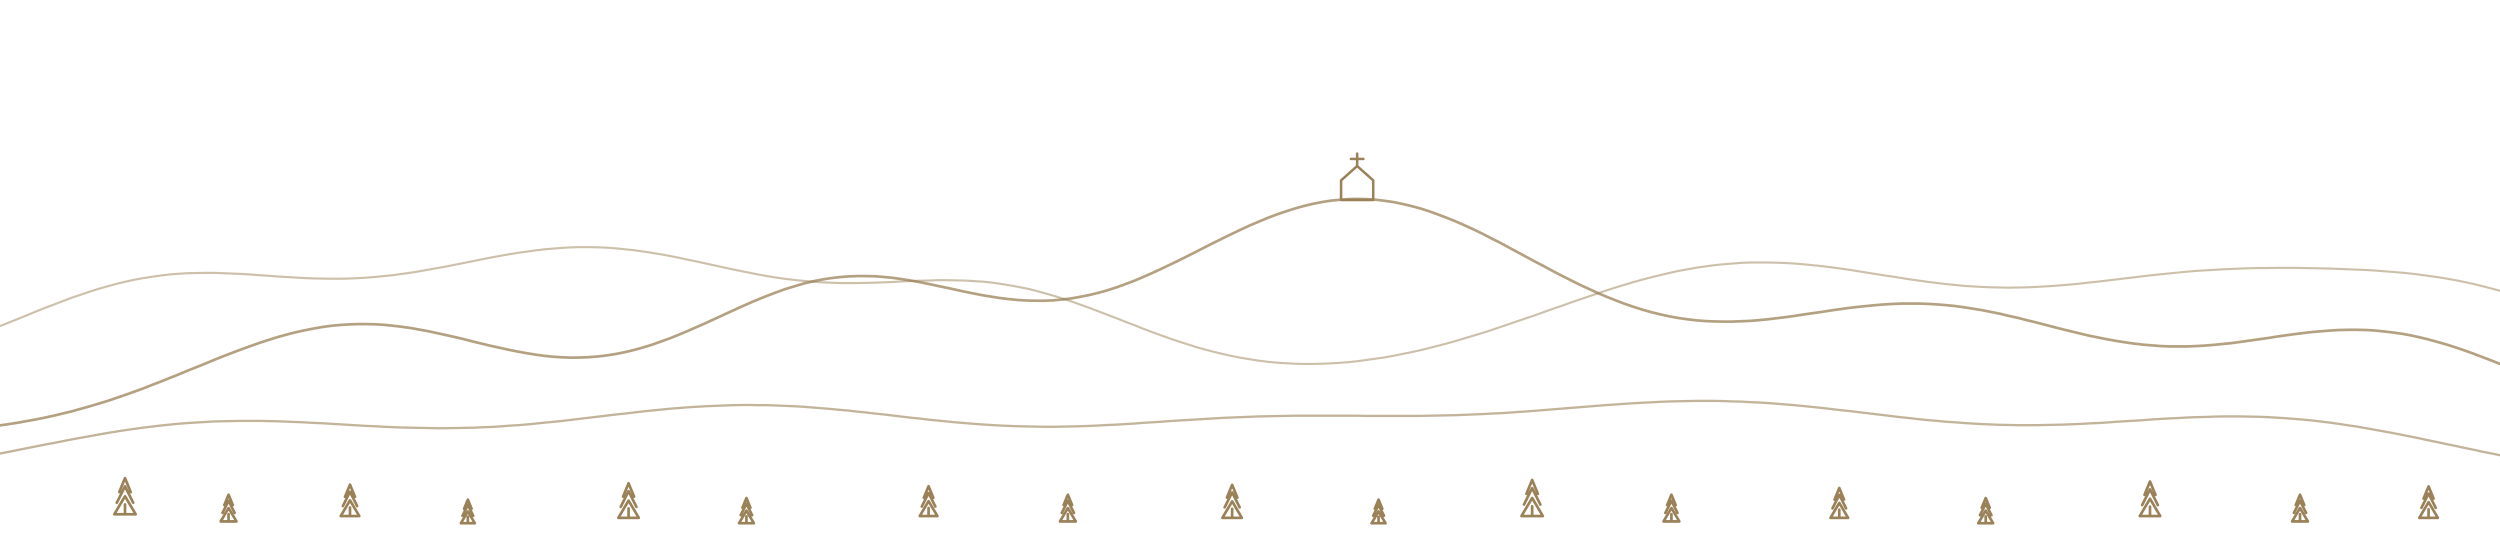
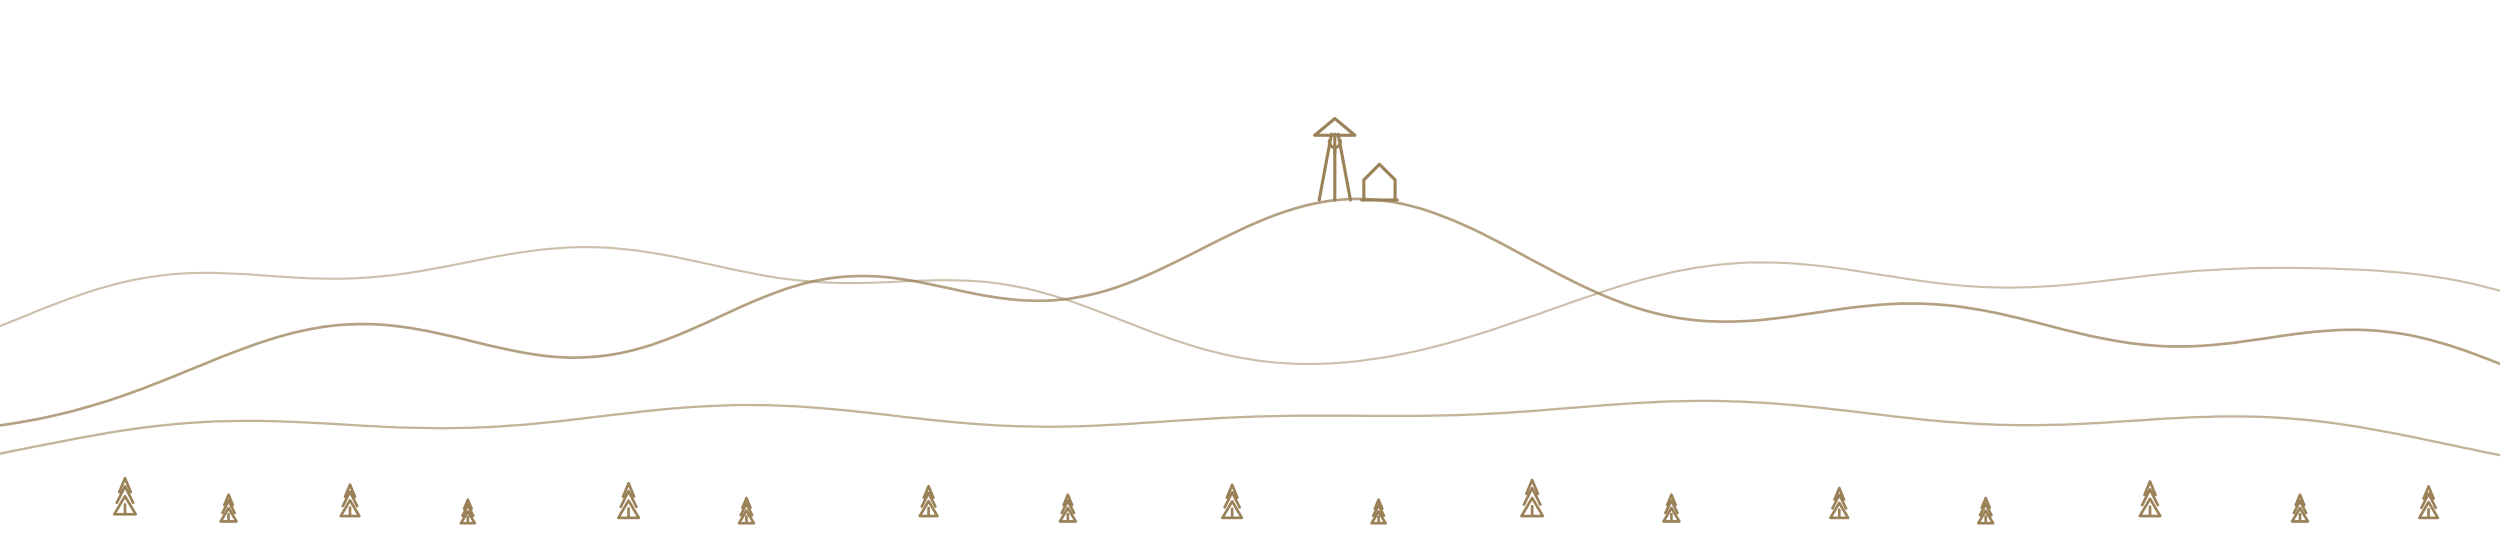
<svg xmlns="http://www.w3.org/2000/svg" width="1400" height="300" viewBox="0 0 1400 300" fill="none">
  <g fill="none" stroke="#9a8158" stroke-linecap="round" stroke-linejoin="round">
    <polyline points="0,182.6 5,180.6 10,178.6 15,176.6 20,174.5 25,172.5 30,170.6 35,168.7 40,166.8 45,165.1 50,163.4 55,161.8 60,160.4 65,159.0 70,157.8 75,156.7 80,155.8 85,155.0 90,154.3 95,153.7 100,153.3 105,153.0 110,152.9 115,152.8 120,152.8 125,153.0 130,153.2 135,153.4 140,153.7 145,154.1 150,154.4 155,154.8 160,155.1 165,155.4 170,155.7 175,155.9 180,156.0 185,156.1 190,156.1 195,156.0 200,155.8 205,155.5 210,155.1 215,154.6 220,154.1 225,153.4 230,152.7 235,151.9 240,151.0 245,150.1 250,149.2 255,148.2 260,147.2 265,146.2 270,145.2 275,144.2 280,143.3 285,142.4 290,141.6 295,140.9 300,140.2 305,139.6 310,139.2 315,138.8 320,138.5 325,138.4 330,138.4 335,138.5 340,138.7 345,139.1 350,139.6 355,140.1 360,140.8 365,141.6 370,142.4 375,143.3 380,144.3 385,145.4 390,146.4 395,147.5 400,148.6 405,149.7 410,150.8 415,151.8 420,152.8 425,153.8 430,154.7 435,155.5 440,156.2 445,156.8 450,157.3 455,157.7 460,158.1 465,158.3 470,158.5 475,158.5 480,158.5 485,158.4 490,158.3 495,158.1 500,157.9 505,157.6 510,157.4 515,157.2 520,157.1 525,156.9 530,156.9 535,157.0 540,157.1 545,157.4 550,157.7 555,158.2 560,158.9 565,159.7 570,160.6 575,161.6 580,162.8 585,164.2 590,165.6 595,167.2 600,168.8 605,170.6 610,172.4 615,174.3 620,176.2 625,178.1 630,180.1 635,182.0 640,184.0 645,185.9 650,187.7 655,189.5 660,191.2 665,192.8 670,194.4 675,195.8 680,197.1 685,198.3 690,199.4 695,200.4 700,201.2 705,202.0 710,202.6 715,203.1 720,203.4 725,203.7 730,203.8 735,203.8 740,203.7 745,203.5 750,203.2 755,202.8 760,202.3 765,201.6 770,200.9 775,200.2 780,199.3 785,198.3 790,197.3 795,196.2 800,195.0 805,193.7 810,192.4 815,191.0 820,189.5 825,188.0 830,186.5 835,184.9 840,183.2 845,181.5 850,179.8 855,178.1 860,176.4 865,174.6 870,172.8 875,171.1 880,169.3 885,167.6 890,165.9 895,164.2 900,162.5 905,160.9 910,159.4 915,157.9 920,156.5 925,155.2 930,154.0 935,152.8 940,151.7 945,150.8 950,149.9 955,149.2 960,148.5 965,148.0 970,147.6 975,147.2 980,147.0 985,147.0 990,147.0 995,147.1 1000,147.3 1005,147.6 1010,148.0 1015,148.5 1020,149.0 1025,149.6 1030,150.3 1035,151.0 1040,151.8 1045,152.6 1050,153.4 1055,154.2 1060,154.9 1065,155.7 1070,156.5 1075,157.2 1080,157.9 1085,158.5 1090,159.1 1095,159.6 1100,160.1 1105,160.4 1110,160.7 1115,160.9 1120,161.0 1125,161.1 1130,161.0 1135,160.9 1140,160.7 1145,160.4 1150,160.1 1155,159.7 1160,159.3 1165,158.8 1170,158.2 1175,157.7 1180,157.1 1185,156.5 1190,155.9 1195,155.3 1200,154.7 1205,154.1 1210,153.6 1215,153.1 1220,152.6 1225,152.1 1230,151.7 1235,151.4 1240,151.1 1245,150.8 1250,150.6 1255,150.4 1260,150.2 1265,150.1 1270,150.1 1275,150.0 1280,150.0 1285,150.0 1290,150.1 1295,150.2 1300,150.3 1305,150.4 1310,150.6 1315,150.8 1320,151.0 1325,151.2 1330,151.5 1335,151.9 1340,152.3 1345,152.7 1350,153.2 1355,153.8 1360,154.5 1365,155.2 1370,156.0 1375,156.9 1380,157.9 1385,159.0 1390,160.2 1395,161.5 1400,162.8" stroke-width="1.2" opacity=".5" />
    <polyline points="0,238.2 5,237.5 10,236.7 15,235.8 20,234.9 25,233.9 30,232.8 35,231.6 40,230.4 45,229.0 50,227.6 55,226.1 60,224.6 65,222.9 70,221.2 75,219.4 80,217.6 85,215.6 90,213.7 95,211.7 100,209.7 105,207.6 110,205.6 115,203.6 120,201.5 125,199.5 130,197.6 135,195.7 140,193.9 145,192.1 150,190.5 155,188.9 160,187.5 165,186.2 170,185.1 175,184.1 180,183.2 185,182.5 190,182.0 195,181.7 200,181.5 205,181.5 210,181.6 215,181.9 220,182.4 225,183.0 230,183.7 235,184.6 240,185.5 245,186.6 250,187.7 255,188.8 260,190.0 265,191.3 270,192.5 275,193.7 280,194.8 285,195.9 290,196.9 295,197.8 300,198.6 305,199.3 310,199.8 315,200.1 320,200.3 325,200.2 330,200.0 335,199.6 340,199.0 345,198.2 350,197.2 355,196.0 360,194.6 365,193.1 370,191.3 375,189.5 380,187.5 385,185.4 390,183.2 395,181.0 400,178.7 405,176.4 410,174.1 415,171.8 420,169.6 425,167.5 430,165.5 435,163.6 440,161.8 445,160.3 450,158.8 455,157.6 460,156.6 465,155.8 470,155.2 475,154.8 480,154.6 485,154.6 490,154.7 495,155.1 500,155.6 505,156.3 510,157.1 515,158.0 520,159.0 525,160.1 530,161.1 535,162.2 540,163.3 545,164.3 550,165.3 555,166.1 560,166.9 565,167.5 570,168.0 575,168.3 580,168.4 585,168.4 590,168.2 595,167.7 600,167.1 605,166.2 610,165.2 615,164.0 620,162.6 625,161.0 630,159.2 635,157.3 640,155.2 645,153.0 650,150.7 655,148.3 660,145.9 665,143.4 670,140.9 675,138.3 680,135.8 685,133.3 690,130.9 695,128.5 700,126.2 705,124.1 710,122.0 715,120.1 720,118.4 725,116.8 730,115.4 735,114.2 740,113.2 745,112.4 750,111.9 755,111.5 760,111.4 765,111.5 770,111.8 775,112.4 780,113.1 785,114.1 790,115.3 795,116.6 800,118.2 805,120.0 810,121.9 815,123.9 820,126.1 825,128.4 830,130.8 835,133.4 840,135.9 845,138.6 850,141.3 855,144.0 860,146.7 865,149.3 870,152.0 875,154.6 880,157.1 885,159.6 890,161.9 895,164.2 900,166.3 905,168.3 910,170.2 915,171.9 920,173.5 925,174.9 930,176.1 935,177.2 940,178.1 945,178.8 950,179.4 955,179.8 960,180.0 965,180.1 970,180.1 975,179.9 980,179.7 985,179.3 990,178.8 995,178.2 1000,177.6 1005,176.9 1010,176.1 1015,175.4 1020,174.7 1025,173.9 1030,173.2 1035,172.5 1040,171.9 1045,171.4 1050,170.9 1055,170.5 1060,170.2 1065,170.0 1070,170.0 1075,170.0 1080,170.2 1085,170.5 1090,170.9 1095,171.4 1100,172.1 1105,172.9 1110,173.7 1115,174.7 1120,175.7 1125,176.9 1130,178.0 1135,179.3 1140,180.5 1145,181.8 1150,183.1 1155,184.4 1160,185.6 1165,186.8 1170,188.0 1175,189.0 1180,190.0 1185,190.9 1190,191.7 1195,192.4 1200,193.0 1205,193.4 1210,193.8 1215,194.0 1220,194.0 1225,194.0 1230,193.8 1235,193.5 1240,193.1 1245,192.6 1250,192.1 1255,191.4 1260,190.7 1265,190.0 1270,189.3 1275,188.5 1280,187.8 1285,187.1 1290,186.5 1295,185.9 1300,185.5 1305,185.1 1310,184.8 1315,184.7 1320,184.7 1325,184.8 1330,185.1 1335,185.6 1340,186.2 1345,186.9 1350,187.8 1355,188.9 1360,190.1 1365,191.5 1370,192.9 1375,194.5 1380,196.2 1385,198.0 1390,199.9 1395,201.8 1400,203.8" stroke-width="1.5" opacity=".75" />
    <polyline points="0,254.0 5,253.0 10,252.0 15,251.0 20,250.0 25,249.0 30,248.1 35,247.1 40,246.1 45,245.2 50,244.3 55,243.4 60,242.5 65,241.7 70,240.9 75,240.2 80,239.5 85,238.9 90,238.3 95,237.8 100,237.3 105,236.9 110,236.6 115,236.3 120,236.0 125,235.9 130,235.8 135,235.7 140,235.7 145,235.7 150,235.8 155,235.9 160,236.1 165,236.3 170,236.5 175,236.8 180,237.0 185,237.3 190,237.6 195,237.9 200,238.2 205,238.5 210,238.7 215,239.0 220,239.2 225,239.4 230,239.5 235,239.6 240,239.7 245,239.8 250,239.8 255,239.7 260,239.6 265,239.5 270,239.3 275,239.1 280,238.8 285,238.4 290,238.1 295,237.7 300,237.2 305,236.7 310,236.2 315,235.7 320,235.1 325,234.5 330,233.9 335,233.3 340,232.7 345,232.1 350,231.6 355,231.0 360,230.4 365,229.9 370,229.4 375,228.9 380,228.5 385,228.1 390,227.8 395,227.5 400,227.3 405,227.1 410,226.9 415,226.8 420,226.8 425,226.9 430,226.9 435,227.1 440,227.3 445,227.5 450,227.8 455,228.2 460,228.6 465,229.0 470,229.5 475,229.9 480,230.5 485,231.0 490,231.6 495,232.1 500,232.7 505,233.3 510,233.9 515,234.4 520,235.0 525,235.5 530,236.0 535,236.5 540,236.9 545,237.3 550,237.7 555,238.0 560,238.3 565,238.5 570,238.7 575,238.8 580,238.9 585,239.0 590,239.0 595,238.9 600,238.8 605,238.7 610,238.5 615,238.3 620,238.0 625,237.8 630,237.5 635,237.2 640,236.8 645,236.5 650,236.2 655,235.8 660,235.5 665,235.2 670,234.9 675,234.6 680,234.3 685,234.0 690,233.8 695,233.6 700,233.4 705,233.2 710,233.1 715,233.0 720,232.9 725,232.8 730,232.8 735,232.8 740,232.8 745,232.8 750,232.8 755,232.8 760,232.8 765,232.9 770,232.9 775,232.9 780,232.9 785,232.9 790,232.9 795,232.9 800,232.8 805,232.7 810,232.6 815,232.5 820,232.3 825,232.1 830,231.9 835,231.6 840,231.4 845,231.1 850,230.7 855,230.4 860,230.0 865,229.6 870,229.2 875,228.8 880,228.4 885,228.0 890,227.6 895,227.2 900,226.8 905,226.5 910,226.1 915,225.8 920,225.5 925,225.3 930,225.0 935,224.8 940,224.7 945,224.6 950,224.5 955,224.5 960,224.5 965,224.6 970,224.8 975,224.9 980,225.2 985,225.4 990,225.7 995,226.1 1000,226.5 1005,226.9 1010,227.4 1015,227.9 1020,228.4 1025,229.0 1030,229.6 1035,230.1 1040,230.7 1045,231.3 1050,231.9 1055,232.5 1060,233.1 1065,233.7 1070,234.2 1075,234.8 1080,235.3 1085,235.7 1090,236.2 1095,236.5 1100,236.9 1105,237.2 1110,237.5 1115,237.7 1120,237.9 1125,238.0 1130,238.1 1135,238.1 1140,238.1 1145,238.0 1150,237.9 1155,237.8 1160,237.6 1165,237.4 1170,237.1 1175,236.9 1180,236.6 1185,236.2 1190,235.9 1195,235.6 1200,235.3 1205,234.9 1210,234.6 1215,234.3 1220,234.1 1225,233.8 1230,233.6 1235,233.5 1240,233.3 1245,233.2 1250,233.2 1255,233.2 1260,233.3 1265,233.4 1270,233.6 1275,233.9 1280,234.2 1285,234.6 1290,235.0 1295,235.5 1300,236.1 1305,236.7 1310,237.4 1315,238.2 1320,238.9 1325,239.8 1330,240.7 1335,241.6 1340,242.5 1345,243.5 1350,244.5 1355,245.5 1360,246.6 1365,247.6 1370,248.7 1375,249.7 1380,250.8 1385,251.8 1390,252.9 1395,253.9 1400,254.9" stroke-width="1.3" opacity=".6" />
  </g>
-   <g transform="translate(760 112) scale(1)" fill="none" stroke="#9a8158" stroke-width="1.40" stroke-linecap="round" stroke-linejoin="round">
-     <path d="M-9 0 V-11 L0 -19 L9 -11 V0 Z" />
-     <path d="M0 -19 V-26" />
-     <path d="M-3.5 -23 H3.5" />
+   <g transform="translate(760 112) scale(1.25)" fill="none" stroke="#9a8158" stroke-width="1.40" stroke-linecap="round" stroke-linejoin="round">
+     <path d="M-17 0 L-11.5 -29.5" />
+     <path d="M-10 0 L-10 -29.5" />
+     <path d="M-3 0 L-8.5 -29.5" />
+     <path d="M-19 -29 L-10 -36.5 L-1 -29 Z" />
+     <path d="M-12.5 -26.5 C-12.5 -22.5, -7.5 -22.5, -7.5 -26.5" />
+     <path d="M-10 -22.5 V-21" />
+     <path d="M3 0 V-9 L10 -16 L17 -9 V0" />
+     <path d="M2 0 H18" />
  </g>
  <path d="M0 0 L0 -12 M-13 0 L0 -22 L13 0 Z M-10 -14 L0 -34 L10 -14 M-7 -27 L0 -44 L7 -27" transform="translate(70 288) scale(0.460)" fill="none" stroke="#9a8158" stroke-width="3.26" stroke-linecap="round" stroke-linejoin="round" />
  <path d="M0 0 L0 -12 M-13 0 L0 -22 L13 0 Z M-10 -14 L0 -34 L10 -14 M-7 -27 L0 -44 L7 -27" transform="translate(128 292) scale(0.340)" fill="none" stroke="#9a8158" stroke-width="4.41" stroke-linecap="round" stroke-linejoin="round" />
  <path d="M0 0 L0 -12 M-13 0 L0 -22 L13 0 Z M-10 -14 L0 -34 L10 -14 M-7 -27 L0 -44 L7 -27" transform="translate(196 289) scale(0.400)" fill="none" stroke="#9a8158" stroke-width="3.75" stroke-linecap="round" stroke-linejoin="round" />
  <path d="M0 0 L0 -12 M-13 0 L0 -22 L13 0 Z M-10 -14 L0 -34 L10 -14 M-7 -27 L0 -44 L7 -27" transform="translate(262 293) scale(0.300)" fill="none" stroke="#9a8158" stroke-width="5.00" stroke-linecap="round" stroke-linejoin="round" />
  <path d="M0 0 L0 -12 M-13 0 L0 -22 L13 0 Z M-10 -14 L0 -34 L10 -14 M-7 -27 L0 -44 L7 -27" transform="translate(352 290) scale(0.440)" fill="none" stroke="#9a8158" stroke-width="3.41" stroke-linecap="round" stroke-linejoin="round" />
  <path d="M0 0 L0 -12 M-13 0 L0 -22 L13 0 Z M-10 -14 L0 -34 L10 -14 M-7 -27 L0 -44 L7 -27" transform="translate(418 293) scale(0.320)" fill="none" stroke="#9a8158" stroke-width="4.69" stroke-linecap="round" stroke-linejoin="round" />
  <path d="M0 0 L0 -12 M-13 0 L0 -22 L13 0 Z M-10 -14 L0 -34 L10 -14 M-7 -27 L0 -44 L7 -27" transform="translate(520 289) scale(0.380)" fill="none" stroke="#9a8158" stroke-width="3.95" stroke-linecap="round" stroke-linejoin="round" />
  <path d="M0 0 L0 -12 M-13 0 L0 -22 L13 0 Z M-10 -14 L0 -34 L10 -14 M-7 -27 L0 -44 L7 -27" transform="translate(598 292) scale(0.340)" fill="none" stroke="#9a8158" stroke-width="4.41" stroke-linecap="round" stroke-linejoin="round" />
  <path d="M0 0 L0 -12 M-13 0 L0 -22 L13 0 Z M-10 -14 L0 -34 L10 -14 M-7 -27 L0 -44 L7 -27" transform="translate(690 290) scale(0.420)" fill="none" stroke="#9a8158" stroke-width="3.57" stroke-linecap="round" stroke-linejoin="round" />
  <path d="M0 0 L0 -12 M-13 0 L0 -22 L13 0 Z M-10 -14 L0 -34 L10 -14 M-7 -27 L0 -44 L7 -27" transform="translate(772 293) scale(0.300)" fill="none" stroke="#9a8158" stroke-width="5.00" stroke-linecap="round" stroke-linejoin="round" />
  <path d="M0 0 L0 -12 M-13 0 L0 -22 L13 0 Z M-10 -14 L0 -34 L10 -14 M-7 -27 L0 -44 L7 -27" transform="translate(858 289) scale(0.460)" fill="none" stroke="#9a8158" stroke-width="3.26" stroke-linecap="round" stroke-linejoin="round" />
  <path d="M0 0 L0 -12 M-13 0 L0 -22 L13 0 Z M-10 -14 L0 -34 L10 -14 M-7 -27 L0 -44 L7 -27" transform="translate(936 292) scale(0.340)" fill="none" stroke="#9a8158" stroke-width="4.41" stroke-linecap="round" stroke-linejoin="round" />
  <path d="M0 0 L0 -12 M-13 0 L0 -22 L13 0 Z M-10 -14 L0 -34 L10 -14 M-7 -27 L0 -44 L7 -27" transform="translate(1030 290) scale(0.380)" fill="none" stroke="#9a8158" stroke-width="3.95" stroke-linecap="round" stroke-linejoin="round" />
  <path d="M0 0 L0 -12 M-13 0 L0 -22 L13 0 Z M-10 -14 L0 -34 L10 -14 M-7 -27 L0 -44 L7 -27" transform="translate(1112 293) scale(0.320)" fill="none" stroke="#9a8158" stroke-width="4.69" stroke-linecap="round" stroke-linejoin="round" />
  <path d="M0 0 L0 -12 M-13 0 L0 -22 L13 0 Z M-10 -14 L0 -34 L10 -14 M-7 -27 L0 -44 L7 -27" transform="translate(1204 289) scale(0.440)" fill="none" stroke="#9a8158" stroke-width="3.41" stroke-linecap="round" stroke-linejoin="round" />
  <path d="M0 0 L0 -12 M-13 0 L0 -22 L13 0 Z M-10 -14 L0 -34 L10 -14 M-7 -27 L0 -44 L7 -27" transform="translate(1288 292) scale(0.340)" fill="none" stroke="#9a8158" stroke-width="4.41" stroke-linecap="round" stroke-linejoin="round" />
  <path d="M0 0 L0 -12 M-13 0 L0 -22 L13 0 Z M-10 -14 L0 -34 L10 -14 M-7 -27 L0 -44 L7 -27" transform="translate(1360 290) scale(0.400)" fill="none" stroke="#9a8158" stroke-width="3.75" stroke-linecap="round" stroke-linejoin="round" />
</svg>
